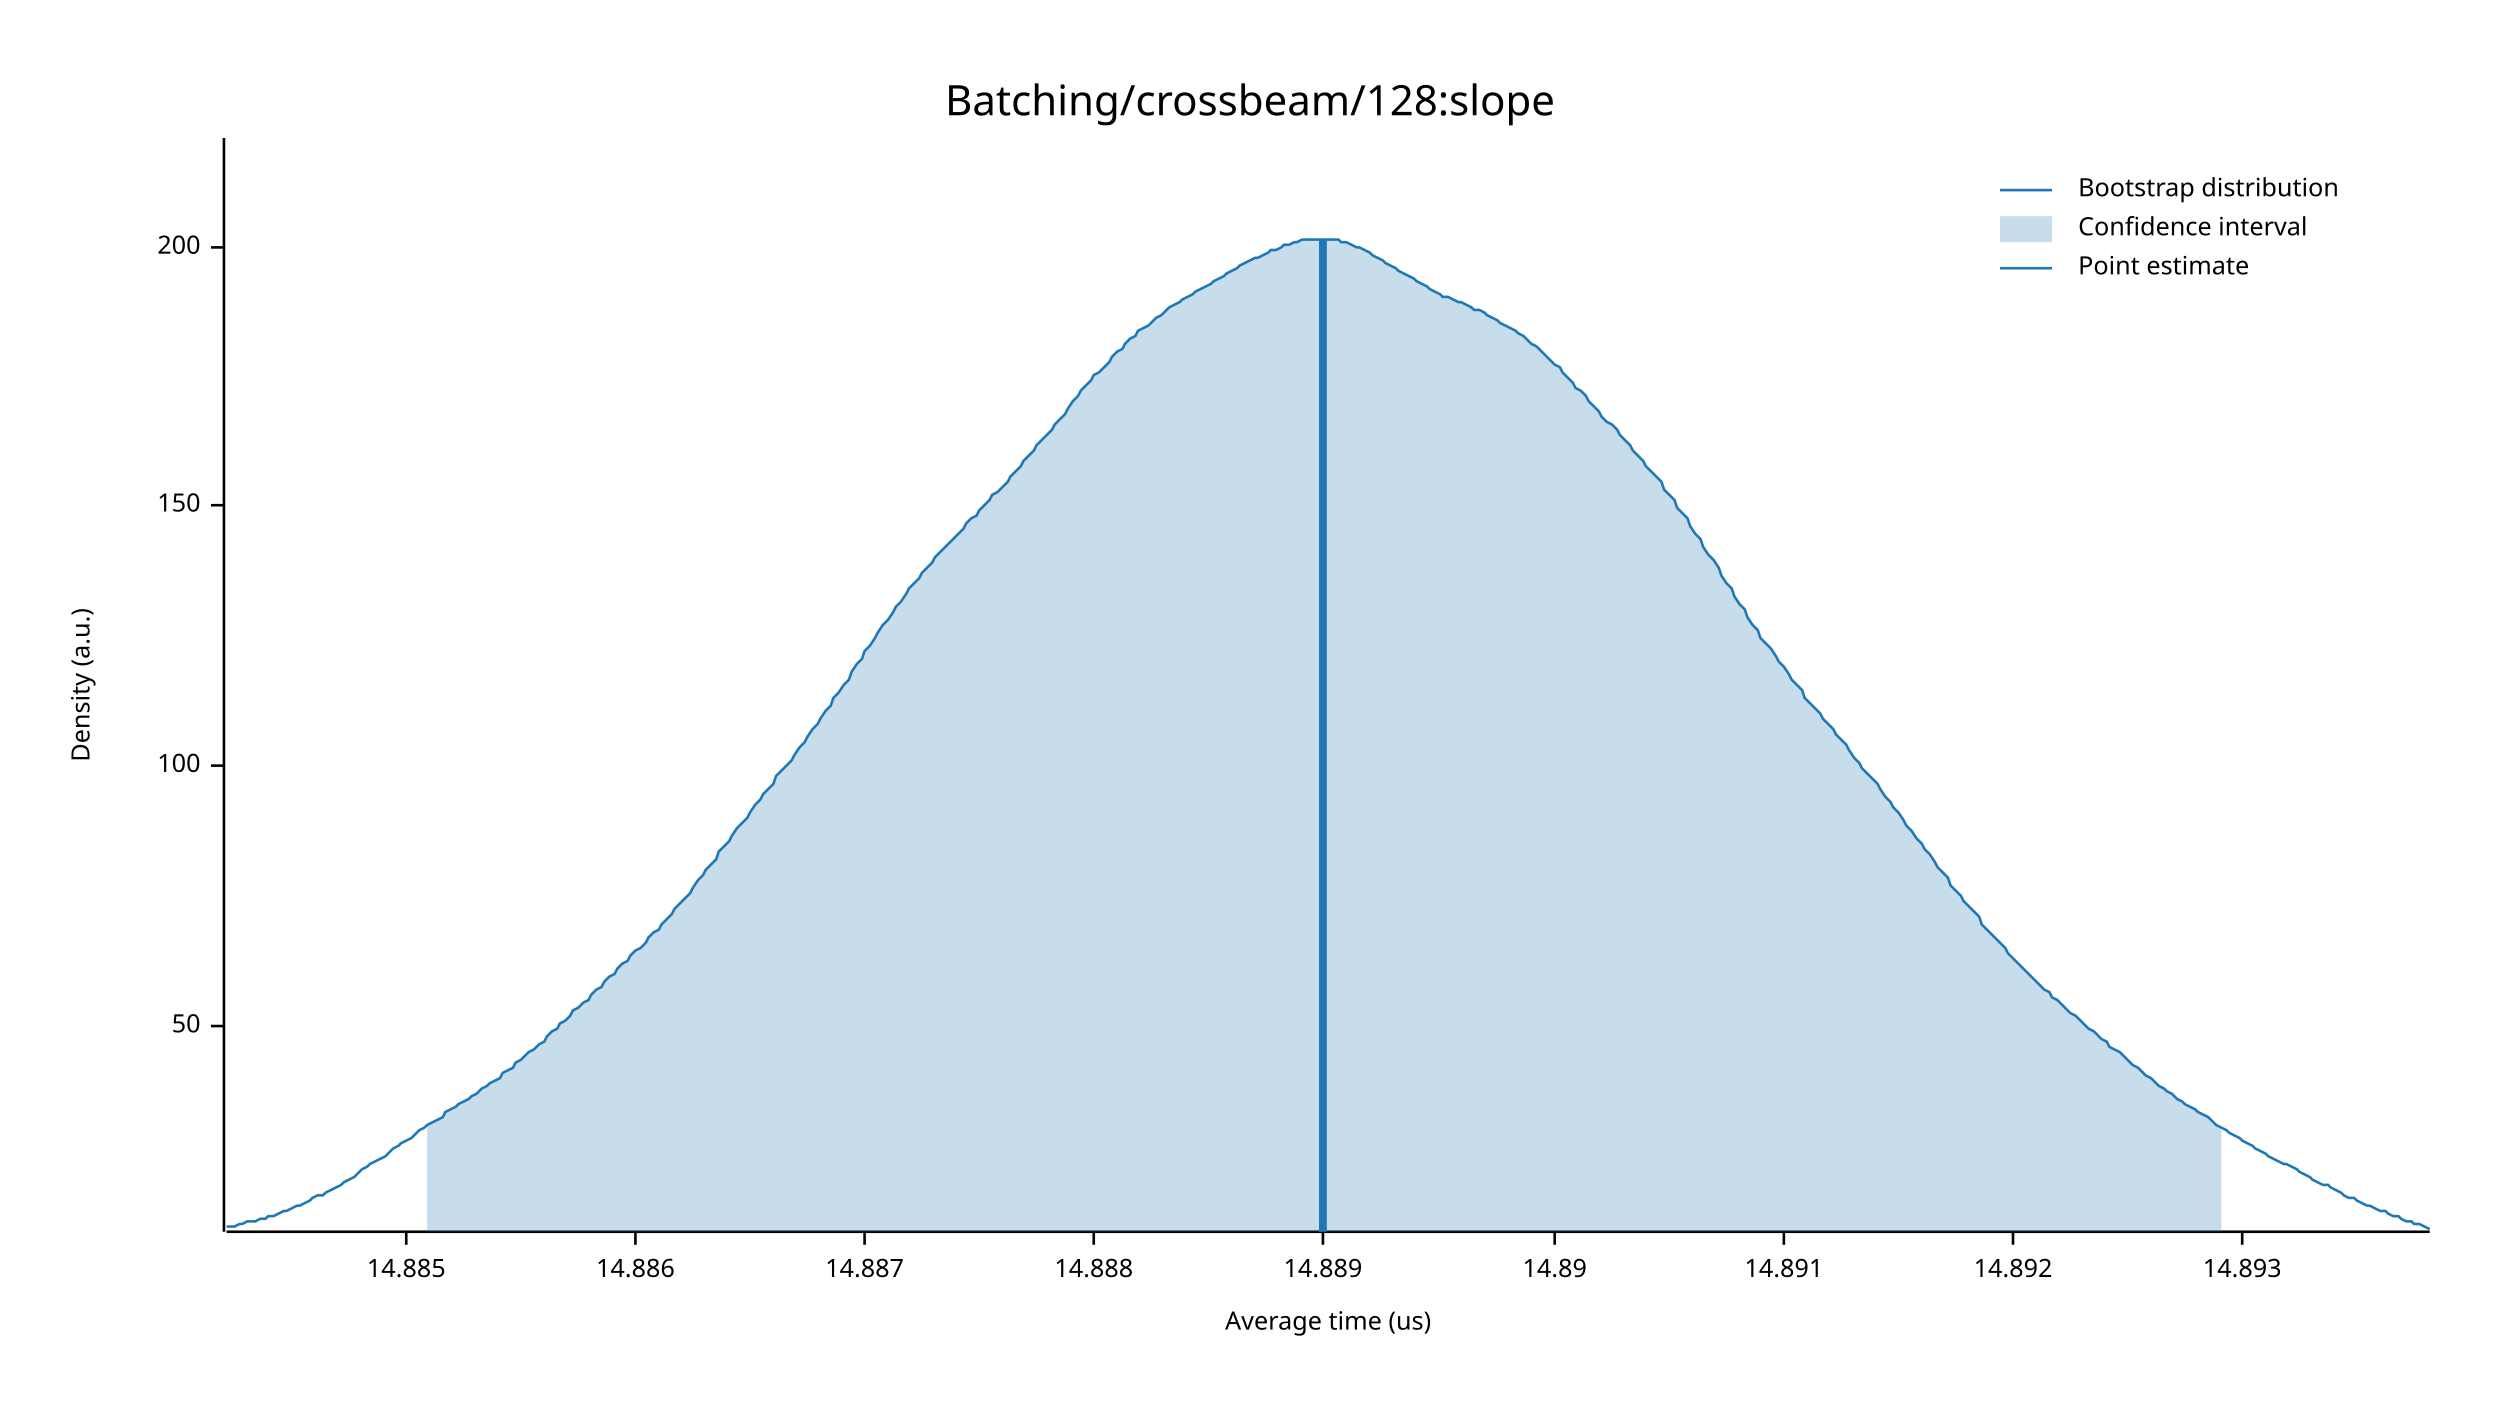
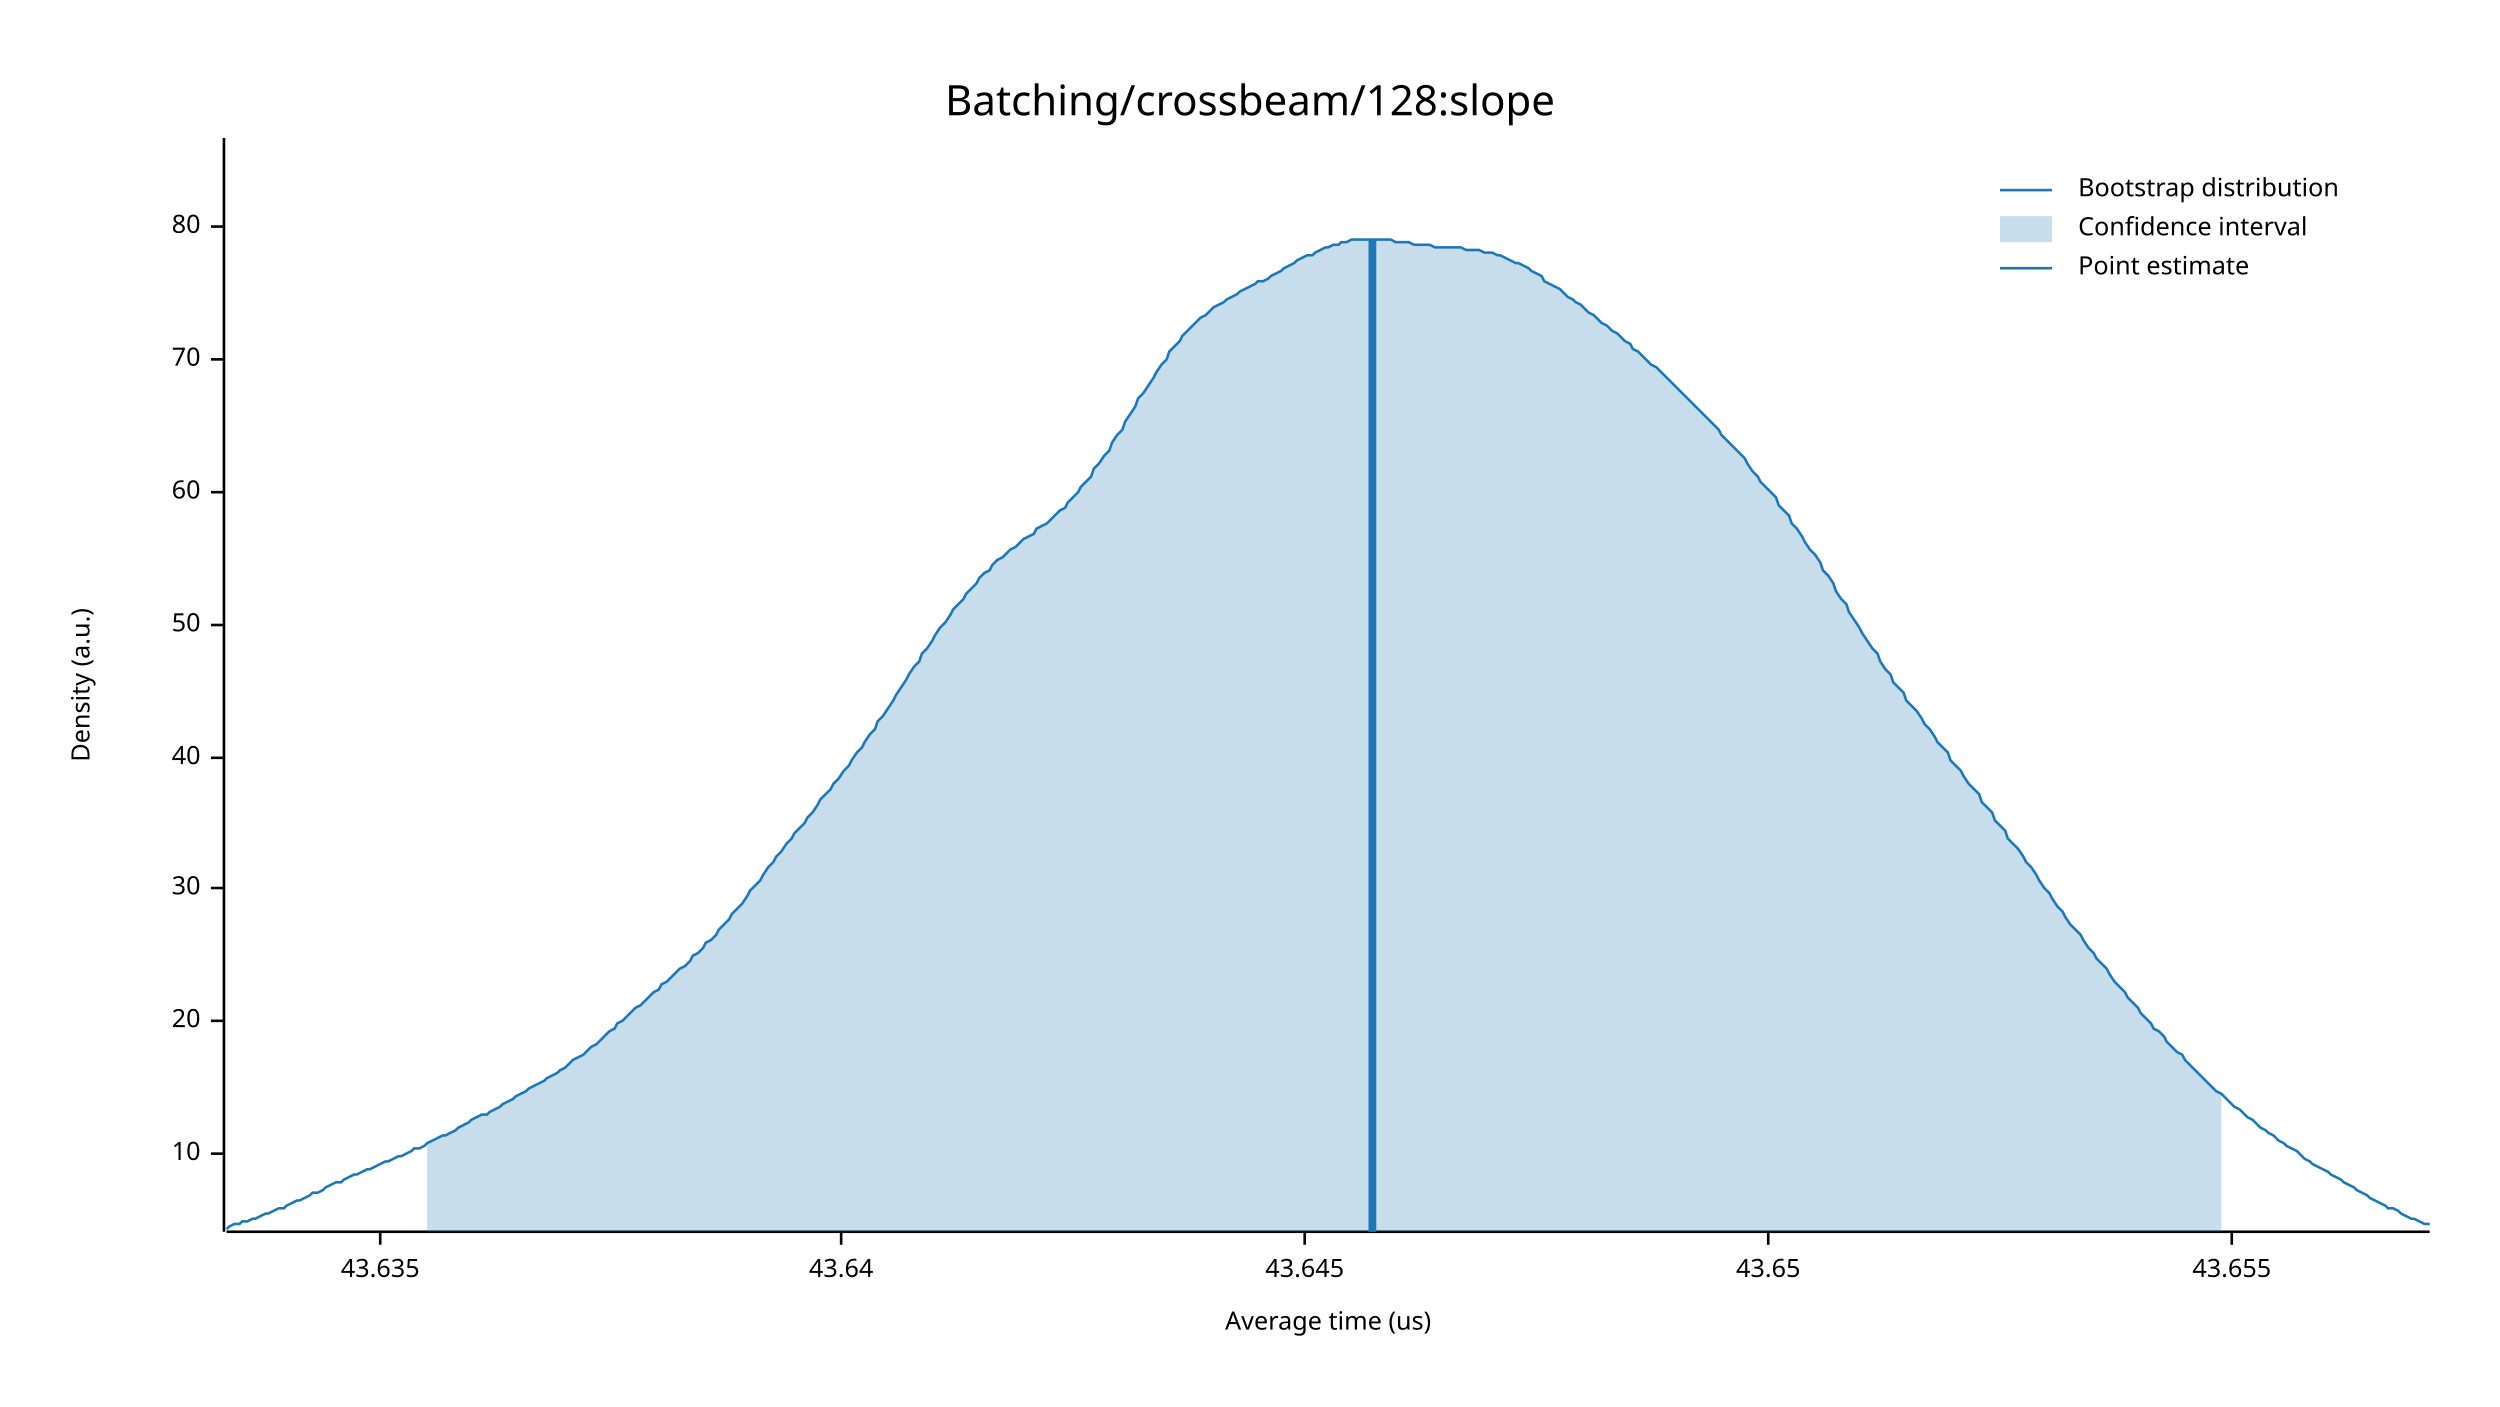
<svg xmlns="http://www.w3.org/2000/svg" width="960" height="540" viewBox="0 0 960 540">
  <text x="480" y="32" dy="0.76em" text-anchor="middle" font-family="sans-serif" font-size="16.129" opacity="1" fill="#000000">
Batching/crossbeam/128:slope
</text>
  <text x="27" y="263" dy="0.76em" text-anchor="middle" font-family="sans-serif" font-size="9.677" opacity="1" fill="#000000" transform="rotate(270, 27, 263)">
Density (a.u.)
</text>
  <text x="510" y="513" dy="-0.5ex" text-anchor="middle" font-family="sans-serif" font-size="9.677" opacity="1" fill="#000000">
Average time (us)
</text>
  <polyline fill="none" opacity="1" stroke="#000000" stroke-width="1" points="86,53 86,473 " />
-   <text x="77" y="394" dy="0.5ex" text-anchor="end" font-family="sans-serif" font-size="9.677" opacity="1" fill="#000000">
+   <text x="77" y="443" dy="0.5ex" text-anchor="end" font-family="sans-serif" font-size="9.677" opacity="1" fill="#000000">
+ 10
+ </text>
+   <polyline fill="none" opacity="1" stroke="#000000" stroke-width="1" points="81,443 86,443 " />
+   <text x="77" y="392" dy="0.5ex" text-anchor="end" font-family="sans-serif" font-size="9.677" opacity="1" fill="#000000">
+ 20
+ </text>
+   <polyline fill="none" opacity="1" stroke="#000000" stroke-width="1" points="81,392 86,392 " />
+   <text x="77" y="341" dy="0.5ex" text-anchor="end" font-family="sans-serif" font-size="9.677" opacity="1" fill="#000000">
+ 30
+ </text>
+   <polyline fill="none" opacity="1" stroke="#000000" stroke-width="1" points="81,341 86,341 " />
+   <text x="77" y="291" dy="0.5ex" text-anchor="end" font-family="sans-serif" font-size="9.677" opacity="1" fill="#000000">
+ 40
+ </text>
+   <polyline fill="none" opacity="1" stroke="#000000" stroke-width="1" points="81,291 86,291 " />
+   <text x="77" y="240" dy="0.5ex" text-anchor="end" font-family="sans-serif" font-size="9.677" opacity="1" fill="#000000">
50
</text>
-   <polyline fill="none" opacity="1" stroke="#000000" stroke-width="1" points="81,394 86,394 " />
-   <text x="77" y="294" dy="0.5ex" text-anchor="end" font-family="sans-serif" font-size="9.677" opacity="1" fill="#000000">
- 100
+   <polyline fill="none" opacity="1" stroke="#000000" stroke-width="1" points="81,240 86,240 " />
+   <text x="77" y="189" dy="0.5ex" text-anchor="end" font-family="sans-serif" font-size="9.677" opacity="1" fill="#000000">
+ 60
</text>
-   <polyline fill="none" opacity="1" stroke="#000000" stroke-width="1" points="81,294 86,294 " />
-   <text x="77" y="194" dy="0.5ex" text-anchor="end" font-family="sans-serif" font-size="9.677" opacity="1" fill="#000000">
- 150
+   <polyline fill="none" opacity="1" stroke="#000000" stroke-width="1" points="81,189 86,189 " />
+   <text x="77" y="138" dy="0.5ex" text-anchor="end" font-family="sans-serif" font-size="9.677" opacity="1" fill="#000000">
+ 70
</text>
-   <polyline fill="none" opacity="1" stroke="#000000" stroke-width="1" points="81,194 86,194 " />
-   <text x="77" y="95" dy="0.5ex" text-anchor="end" font-family="sans-serif" font-size="9.677" opacity="1" fill="#000000">
- 200
+   <polyline fill="none" opacity="1" stroke="#000000" stroke-width="1" points="81,138 86,138 " />
+   <text x="77" y="87" dy="0.5ex" text-anchor="end" font-family="sans-serif" font-size="9.677" opacity="1" fill="#000000">
+ 80
</text>
-   <polyline fill="none" opacity="1" stroke="#000000" stroke-width="1" points="81,95 86,95 " />
+   <polyline fill="none" opacity="1" stroke="#000000" stroke-width="1" points="81,87 86,87 " />
  <polyline fill="none" opacity="1" stroke="#000000" stroke-width="1" points="87,473 933,473 " />
-   <text x="156" y="483" dy="0.76em" text-anchor="middle" font-family="sans-serif" font-size="9.677" opacity="1" fill="#000000">
- 14.885
+   <text x="146" y="483" dy="0.76em" text-anchor="middle" font-family="sans-serif" font-size="9.677" opacity="1" fill="#000000">
+ 43.635
</text>
-   <polyline fill="none" opacity="1" stroke="#000000" stroke-width="1" points="156,473 156,478 " />
-   <text x="244" y="483" dy="0.76em" text-anchor="middle" font-family="sans-serif" font-size="9.677" opacity="1" fill="#000000">
- 14.886
+   <polyline fill="none" opacity="1" stroke="#000000" stroke-width="1" points="146,473 146,478 " />
+   <text x="323" y="483" dy="0.76em" text-anchor="middle" font-family="sans-serif" font-size="9.677" opacity="1" fill="#000000">
+ 43.64
</text>
-   <polyline fill="none" opacity="1" stroke="#000000" stroke-width="1" points="244,473 244,478 " />
-   <text x="332" y="483" dy="0.76em" text-anchor="middle" font-family="sans-serif" font-size="9.677" opacity="1" fill="#000000">
- 14.887
+   <polyline fill="none" opacity="1" stroke="#000000" stroke-width="1" points="323,473 323,478 " />
+   <text x="501" y="483" dy="0.76em" text-anchor="middle" font-family="sans-serif" font-size="9.677" opacity="1" fill="#000000">
+ 43.645
</text>
-   <polyline fill="none" opacity="1" stroke="#000000" stroke-width="1" points="332,473 332,478 " />
-   <text x="420" y="483" dy="0.76em" text-anchor="middle" font-family="sans-serif" font-size="9.677" opacity="1" fill="#000000">
- 14.888
+   <polyline fill="none" opacity="1" stroke="#000000" stroke-width="1" points="501,473 501,478 " />
+   <text x="679" y="483" dy="0.76em" text-anchor="middle" font-family="sans-serif" font-size="9.677" opacity="1" fill="#000000">
+ 43.65
</text>
-   <polyline fill="none" opacity="1" stroke="#000000" stroke-width="1" points="420,473 420,478 " />
-   <text x="508" y="483" dy="0.76em" text-anchor="middle" font-family="sans-serif" font-size="9.677" opacity="1" fill="#000000">
- 14.889
+   <polyline fill="none" opacity="1" stroke="#000000" stroke-width="1" points="679,473 679,478 " />
+   <text x="857" y="483" dy="0.76em" text-anchor="middle" font-family="sans-serif" font-size="9.677" opacity="1" fill="#000000">
+ 43.655
</text>
-   <polyline fill="none" opacity="1" stroke="#000000" stroke-width="1" points="508,473 508,478 " />
-   <text x="597" y="483" dy="0.76em" text-anchor="middle" font-family="sans-serif" font-size="9.677" opacity="1" fill="#000000">
- 14.89
- </text>
-   <polyline fill="none" opacity="1" stroke="#000000" stroke-width="1" points="597,473 597,478 " />
-   <text x="685" y="483" dy="0.76em" text-anchor="middle" font-family="sans-serif" font-size="9.677" opacity="1" fill="#000000">
- 14.891
- </text>
-   <polyline fill="none" opacity="1" stroke="#000000" stroke-width="1" points="685,473 685,478 " />
-   <text x="773" y="483" dy="0.76em" text-anchor="middle" font-family="sans-serif" font-size="9.677" opacity="1" fill="#000000">
- 14.892
- </text>
-   <polyline fill="none" opacity="1" stroke="#000000" stroke-width="1" points="773,473 773,478 " />
-   <text x="861" y="483" dy="0.76em" text-anchor="middle" font-family="sans-serif" font-size="9.677" opacity="1" fill="#000000">
- 14.893
- </text>
-   <polyline fill="none" opacity="1" stroke="#000000" stroke-width="1" points="861,473 861,478 " />
-   <polyline fill="none" opacity="1" stroke="#1F78B4" stroke-width="1" points="87,471 88,471 90,471 92,470 93,470 95,469 97,469 98,469 100,468 102,468 103,467 105,467 107,466 109,465 110,465 112,464 114,463 115,463 117,462 119,461 120,460 122,459 124,459 125,458 127,457 129,456 131,455 132,454 134,453 136,452 137,451 139,449 141,448 142,447 144,446 146,445 148,444 149,443 151,441 153,440 154,439 156,438 158,437 159,436 161,434 163,433 164,432 166,431 168,430 170,429 171,427 173,426 175,425 176,424 178,423 180,422 181,421 183,420 185,418 187,417 188,416 190,415 192,414 193,412 195,411 197,410 198,408 200,407 202,405 203,404 205,403 207,401 209,400 210,398 212,396 214,395 215,393 217,392 219,390 220,388 222,387 224,385 226,384 227,382 229,380 231,379 232,377 234,375 236,374 237,372 239,370 241,369 242,367 244,365 246,364 248,362 249,360 251,358 253,357 254,355 256,353 258,351 259,349 261,347 263,345 265,343 266,341 268,338 270,336 271,334 273,332 275,330 276,327 278,325 280,323 281,321 283,318 285,316 287,314 288,312 290,309 292,307 293,305 295,303 297,301 298,298 300,296 302,294 304,292 305,290 307,287 309,285 310,283 312,280 314,278 315,276 317,273 319,271 320,268 322,266 324,263 326,261 327,258 329,255 331,253 332,250 334,248 336,245 337,243 339,240 341,238 343,235 344,233 346,231 348,228 349,226 351,224 353,222 354,220 356,218 358,216 359,214 361,212 363,210 365,208 366,207 368,205 370,203 371,201 373,199 375,198 376,196 378,194 380,192 381,190 383,189 385,187 387,185 388,183 390,181 392,179 393,177 395,175 397,173 398,171 400,169 402,167 404,165 405,163 407,161 409,159 410,157 412,154 414,152 415,150 417,148 419,146 420,144 422,143 424,141 426,139 427,137 429,135 431,134 432,132 434,130 436,129 437,127 439,126 441,125 443,123 444,122 446,121 448,119 449,118 451,117 453,116 454,115 456,114 458,113 459,112 461,111 463,110 465,109 466,108 468,107 470,106 471,105 473,104 475,103 476,102 478,101 480,100 482,99 483,99 485,98 487,97 488,96 490,96 492,95 493,94 495,94 497,93 498,93 500,92 502,92 504,92 505,92 507,92 509,92 510,92 512,92 514,92 515,93 517,93 519,94 521,95 522,95 524,96 526,97 527,98 529,99 531,100 532,101 534,102 536,103 537,104 539,105 541,106 543,107 544,108 546,109 548,110 549,111 551,112 553,113 554,114 556,114 558,115 560,116 561,116 563,117 565,118 566,119 568,119 570,120 571,121 573,122 575,123 576,124 578,125 580,126 582,127 583,128 585,129 587,131 588,132 590,133 592,135 593,136 595,138 597,140 599,141 600,143 602,145 604,147 605,149 607,150 609,152 610,154 612,156 614,158 615,160 617,162 619,163 621,165 622,167 624,169 626,171 627,173 629,175 631,177 632,179 634,181 636,183 638,185 639,188 641,190 643,192 644,195 646,197 648,199 649,202 651,205 653,207 654,210 656,213 658,215 660,218 661,221 663,224 665,226 666,229 668,232 670,234 671,237 673,240 675,242 676,245 678,247 680,249 682,252 683,254 685,256 687,259 688,261 690,263 692,265 693,268 695,270 697,272 699,274 700,276 702,278 704,280 705,282 707,284 709,286 710,288 712,291 714,293 715,295 717,297 719,299 721,301 722,303 724,306 726,308 727,310 729,312 731,315 732,317 734,319 736,322 738,324 739,326 741,328 743,331 744,333 746,335 748,337 749,340 751,342 753,344 754,346 756,348 758,350 760,352 761,355 763,357 765,359 766,360 768,362 770,364 771,366 773,368 775,370 777,372 778,373 780,375 782,377 783,378 785,380 787,381 788,383 790,384 792,386 793,387 795,389 797,390 799,392 800,393 802,395 804,396 805,397 807,399 809,400 810,402 812,403 814,404 816,406 817,407 819,409 821,410 822,411 824,413 826,414 827,415 829,417 831,418 832,419 834,420 836,422 838,423 839,424 841,425 843,426 844,427 846,428 848,429 849,430 851,432 853,433 855,434 856,435 858,436 860,437 861,438 863,439 865,440 866,441 868,442 870,443 871,444 873,445 875,446 877,447 878,447 880,448 882,449 883,450 885,451 887,452 888,453 890,454 892,455 894,455 895,456 897,457 899,458 900,459 902,460 904,460 905,461 907,462 909,463 910,463 912,464 914,465 916,465 917,466 919,467 921,467 922,468 924,469 926,469 927,470 929,470 931,471 933,472 " />
-   <polygon opacity="0.25" fill="#1F78B4" points="164,432 166,431 168,430 170,429 171,427 173,426 175,425 176,424 178,423 180,422 181,421 183,420 185,418 187,417 188,416 190,415 192,414 193,412 195,411 197,410 198,408 200,407 202,405 203,404 205,403 207,401 209,400 210,398 212,396 214,395 215,393 217,392 219,390 220,388 222,387 224,385 226,384 227,382 229,380 231,379 232,377 234,375 236,374 237,372 239,370 241,369 242,367 244,365 246,364 248,362 249,360 251,358 253,357 254,355 256,353 258,351 259,349 261,347 263,345 265,343 266,341 268,338 270,336 271,334 273,332 275,330 276,327 278,325 280,323 281,321 283,318 285,316 287,314 288,312 290,309 292,307 293,305 295,303 297,301 298,298 300,296 302,294 304,292 305,290 307,287 309,285 310,283 312,280 314,278 315,276 317,273 319,271 320,268 322,266 324,263 326,261 327,258 329,255 331,253 332,250 334,248 336,245 337,243 339,240 341,238 343,235 344,233 346,231 348,228 349,226 351,224 353,222 354,220 356,218 358,216 359,214 361,212 363,210 365,208 366,207 368,205 370,203 371,201 373,199 375,198 376,196 378,194 380,192 381,190 383,189 385,187 387,185 388,183 390,181 392,179 393,177 395,175 397,173 398,171 400,169 402,167 404,165 405,163 407,161 409,159 410,157 412,154 414,152 415,150 417,148 419,146 420,144 422,143 424,141 426,139 427,137 429,135 431,134 432,132 434,130 436,129 437,127 439,126 441,125 443,123 444,122 446,121 448,119 449,118 451,117 453,116 454,115 456,114 458,113 459,112 461,111 463,110 465,109 466,108 468,107 470,106 471,105 473,104 475,103 476,102 478,101 480,100 482,99 483,99 485,98 487,97 488,96 490,96 492,95 493,94 495,94 497,93 498,93 500,92 502,92 504,92 505,92 507,92 509,92 510,92 512,92 514,92 515,93 517,93 519,94 521,95 522,95 524,96 526,97 527,98 529,99 531,100 532,101 534,102 536,103 537,104 539,105 541,106 543,107 544,108 546,109 548,110 549,111 551,112 553,113 554,114 556,114 558,115 560,116 561,116 563,117 565,118 566,119 568,119 570,120 571,121 573,122 575,123 576,124 578,125 580,126 582,127 583,128 585,129 587,131 588,132 590,133 592,135 593,136 595,138 597,140 599,141 600,143 602,145 604,147 605,149 607,150 609,152 610,154 612,156 614,158 615,160 617,162 619,163 621,165 622,167 624,169 626,171 627,173 629,175 631,177 632,179 634,181 636,183 638,185 639,188 641,190 643,192 644,195 646,197 648,199 649,202 651,205 653,207 654,210 656,213 658,215 660,218 661,221 663,224 665,226 666,229 668,232 670,234 671,237 673,240 675,242 676,245 678,247 680,249 682,252 683,254 685,256 687,259 688,261 690,263 692,265 693,268 695,270 697,272 699,274 700,276 702,278 704,280 705,282 707,284 709,286 710,288 712,291 714,293 715,295 717,297 719,299 721,301 722,303 724,306 726,308 727,310 729,312 731,315 732,317 734,319 736,322 738,324 739,326 741,328 743,331 744,333 746,335 748,337 749,340 751,342 753,344 754,346 756,348 758,350 760,352 761,355 763,357 765,359 766,360 768,362 770,364 771,366 773,368 775,370 777,372 778,373 780,375 782,377 783,378 785,380 787,381 788,383 790,384 792,386 793,387 795,389 797,390 799,392 800,393 802,395 804,396 805,397 807,399 809,400 810,402 812,403 814,404 816,406 817,407 819,409 821,410 822,411 824,413 826,414 827,415 829,417 831,418 832,419 834,420 836,422 838,423 839,424 841,425 843,426 844,427 846,428 848,429 849,430 851,432 853,433 853,473 164,473 " />
-   <polyline fill="none" opacity="1" stroke="#1F78B4" stroke-width="3" points="508,473 508,92 " />
+   <polyline fill="none" opacity="1" stroke="#000000" stroke-width="1" points="857,473 857,478 " />
+   <polyline fill="none" opacity="1" stroke="#1F78B4" stroke-width="1" points="87,472 88,471 90,470 92,470 93,469 95,469 97,468 98,468 100,467 102,466 103,466 105,465 107,464 109,464 110,463 112,462 114,461 115,461 117,460 119,459 120,458 122,458 124,457 125,456 127,455 129,454 131,454 132,453 134,452 136,451 137,451 139,450 141,449 142,449 144,448 146,447 148,446 149,446 151,445 153,444 154,444 156,443 158,442 159,441 161,441 163,440 164,439 166,438 168,437 170,436 171,436 173,435 175,434 176,433 178,432 180,431 181,430 183,429 185,428 187,428 188,427 190,426 192,425 193,424 195,423 197,422 198,421 200,420 202,419 203,418 205,417 207,416 209,415 210,414 212,413 214,412 215,411 217,410 219,408 220,407 222,406 224,405 226,403 227,402 229,401 231,399 232,398 234,396 236,395 237,393 239,392 241,390 242,389 244,387 246,386 248,384 249,383 251,381 253,380 254,378 256,377 258,375 259,374 261,372 263,371 265,369 266,367 268,366 270,364 271,362 273,361 275,359 276,357 278,355 280,353 281,351 283,349 285,347 287,344 288,342 290,340 292,338 293,336 295,333 297,331 298,329 300,327 302,324 304,322 305,320 307,318 309,316 310,314 312,312 314,309 315,307 317,305 319,303 320,301 322,299 324,296 326,294 327,292 329,289 331,287 332,285 334,282 336,280 337,277 339,275 341,272 343,269 344,267 346,264 348,261 349,259 351,256 353,254 354,251 356,249 358,246 359,244 361,241 363,239 365,236 366,234 368,232 370,230 371,228 373,226 375,224 376,222 378,220 380,219 381,217 383,215 385,214 387,212 388,211 390,210 392,208 393,207 395,206 397,205 398,203 400,202 402,201 404,199 405,198 407,196 409,195 410,193 412,191 414,189 415,187 417,185 419,183 420,180 422,178 424,175 426,173 427,170 429,167 431,165 432,162 434,159 436,156 437,153 439,151 441,148 443,145 444,143 446,140 448,138 449,135 451,133 453,131 454,129 456,127 458,125 459,124 461,122 463,121 465,119 466,118 468,117 470,116 471,115 473,114 475,113 476,112 478,111 480,110 482,109 483,108 485,108 487,107 488,106 490,105 492,104 493,103 495,102 497,101 498,100 500,99 502,98 504,98 505,97 507,96 509,95 510,95 512,94 514,94 515,93 517,93 519,92 521,92 522,92 524,92 526,92 527,92 529,92 531,92 532,92 534,92 536,93 537,93 539,93 541,93 543,94 544,94 546,94 548,94 549,94 551,95 553,95 554,95 556,95 558,95 560,95 561,95 563,96 565,96 566,96 568,96 570,97 571,97 573,97 575,98 576,98 578,99 580,100 582,101 583,101 585,102 587,103 588,104 590,105 592,106 593,108 595,109 597,110 599,111 600,112 602,114 604,115 605,116 607,117 609,119 610,120 612,121 614,123 615,124 617,125 619,127 621,128 622,129 624,131 626,132 627,134 629,135 631,137 632,138 634,140 636,141 638,143 639,144 641,146 643,148 644,149 646,151 648,153 649,154 651,156 653,158 654,159 656,161 658,163 660,165 661,167 663,169 665,171 666,172 668,174 670,176 671,178 673,181 675,183 676,185 678,187 680,189 682,191 683,194 685,196 687,198 688,201 690,203 692,206 693,208 695,211 697,213 699,216 700,219 702,221 704,224 705,227 707,230 709,232 710,235 712,238 714,241 715,243 717,246 719,249 721,251 722,254 724,257 726,259 727,262 729,264 731,266 732,269 734,271 736,273 738,276 739,278 741,280 743,283 744,285 746,287 748,289 749,292 751,294 753,296 754,298 756,301 758,303 760,305 761,308 763,310 765,312 766,315 768,317 770,319 771,322 773,324 775,326 777,329 778,331 780,333 782,336 783,338 785,341 787,343 788,345 790,348 792,350 793,352 795,355 797,357 799,359 800,361 802,364 804,366 805,368 807,370 809,372 810,374 812,377 814,379 816,381 817,383 819,385 821,387 822,389 824,391 826,393 827,395 829,396 831,398 832,400 834,402 836,404 838,405 839,407 841,409 843,411 844,412 846,414 848,416 849,417 851,419 853,420 855,422 856,423 858,425 860,426 861,427 863,429 865,430 866,431 868,433 870,434 871,435 873,436 875,438 877,439 878,440 880,441 882,442 883,443 885,445 887,446 888,447 890,448 892,449 894,450 895,451 897,452 899,453 900,454 902,455 904,456 905,457 907,458 909,459 910,460 912,461 914,462 916,463 917,464 919,464 921,465 922,466 924,467 926,468 927,468 929,469 931,470 933,470 " />
+   <polygon opacity="0.25" fill="#1F78B4" points="164,439 166,438 168,437 170,436 171,436 173,435 175,434 176,433 178,432 180,431 181,430 183,429 185,428 187,428 188,427 190,426 192,425 193,424 195,423 197,422 198,421 200,420 202,419 203,418 205,417 207,416 209,415 210,414 212,413 214,412 215,411 217,410 219,408 220,407 222,406 224,405 226,403 227,402 229,401 231,399 232,398 234,396 236,395 237,393 239,392 241,390 242,389 244,387 246,386 248,384 249,383 251,381 253,380 254,378 256,377 258,375 259,374 261,372 263,371 265,369 266,367 268,366 270,364 271,362 273,361 275,359 276,357 278,355 280,353 281,351 283,349 285,347 287,344 288,342 290,340 292,338 293,336 295,333 297,331 298,329 300,327 302,324 304,322 305,320 307,318 309,316 310,314 312,312 314,309 315,307 317,305 319,303 320,301 322,299 324,296 326,294 327,292 329,289 331,287 332,285 334,282 336,280 337,277 339,275 341,272 343,269 344,267 346,264 348,261 349,259 351,256 353,254 354,251 356,249 358,246 359,244 361,241 363,239 365,236 366,234 368,232 370,230 371,228 373,226 375,224 376,222 378,220 380,219 381,217 383,215 385,214 387,212 388,211 390,210 392,208 393,207 395,206 397,205 398,203 400,202 402,201 404,199 405,198 407,196 409,195 410,193 412,191 414,189 415,187 417,185 419,183 420,180 422,178 424,175 426,173 427,170 429,167 431,165 432,162 434,159 436,156 437,153 439,151 441,148 443,145 444,143 446,140 448,138 449,135 451,133 453,131 454,129 456,127 458,125 459,124 461,122 463,121 465,119 466,118 468,117 470,116 471,115 473,114 475,113 476,112 478,111 480,110 482,109 483,108 485,108 487,107 488,106 490,105 492,104 493,103 495,102 497,101 498,100 500,99 502,98 504,98 505,97 507,96 509,95 510,95 512,94 514,94 515,93 517,93 519,92 521,92 522,92 524,92 526,92 527,92 529,92 531,92 532,92 534,92 536,93 537,93 539,93 541,93 543,94 544,94 546,94 548,94 549,94 551,95 553,95 554,95 556,95 558,95 560,95 561,95 563,96 565,96 566,96 568,96 570,97 571,97 573,97 575,98 576,98 578,99 580,100 582,101 583,101 585,102 587,103 588,104 590,105 592,106 593,108 595,109 597,110 599,111 600,112 602,114 604,115 605,116 607,117 609,119 610,120 612,121 614,123 615,124 617,125 619,127 621,128 622,129 624,131 626,132 627,134 629,135 631,137 632,138 634,140 636,141 638,143 639,144 641,146 643,148 644,149 646,151 648,153 649,154 651,156 653,158 654,159 656,161 658,163 660,165 661,167 663,169 665,171 666,172 668,174 670,176 671,178 673,181 675,183 676,185 678,187 680,189 682,191 683,194 685,196 687,198 688,201 690,203 692,206 693,208 695,211 697,213 699,216 700,219 702,221 704,224 705,227 707,230 709,232 710,235 712,238 714,241 715,243 717,246 719,249 721,251 722,254 724,257 726,259 727,262 729,264 731,266 732,269 734,271 736,273 738,276 739,278 741,280 743,283 744,285 746,287 748,289 749,292 751,294 753,296 754,298 756,301 758,303 760,305 761,308 763,310 765,312 766,315 768,317 770,319 771,322 773,324 775,326 777,329 778,331 780,333 782,336 783,338 785,341 787,343 788,345 790,348 792,350 793,352 795,355 797,357 799,359 800,361 802,364 804,366 805,368 807,370 809,372 810,374 812,377 814,379 816,381 817,383 819,385 821,387 822,389 824,391 826,393 827,395 829,396 831,398 832,400 834,402 836,404 838,405 839,407 841,409 843,411 844,412 846,414 848,416 849,417 851,419 853,420 853,473 164,473 " />
+   <polyline fill="none" opacity="1" stroke="#1F78B4" stroke-width="3" points="527,473 527,92 " />
  <text x="798" y="68" dy="0.76em" text-anchor="start" font-family="sans-serif" font-size="9.677" opacity="1" fill="#000000">
Bootstrap distribution
</text>
  <text x="798" y="83" dy="0.76em" text-anchor="start" font-family="sans-serif" font-size="9.677" opacity="1" fill="#000000">
Confidence interval
</text>
  <text x="798" y="98" dy="0.76em" text-anchor="start" font-family="sans-serif" font-size="9.677" opacity="1" fill="#000000">
Point estimate
</text>
  <polyline fill="none" opacity="1" stroke="#1F78B4" stroke-width="1" points="768,73 788,73 " />
  <rect x="768" y="83" width="20" height="10" opacity="0.25" fill="#1F78B4" stroke="none" />
  <polyline fill="none" opacity="1" stroke="#1F78B4" stroke-width="1" points="768,103 788,103 " />
</svg>
